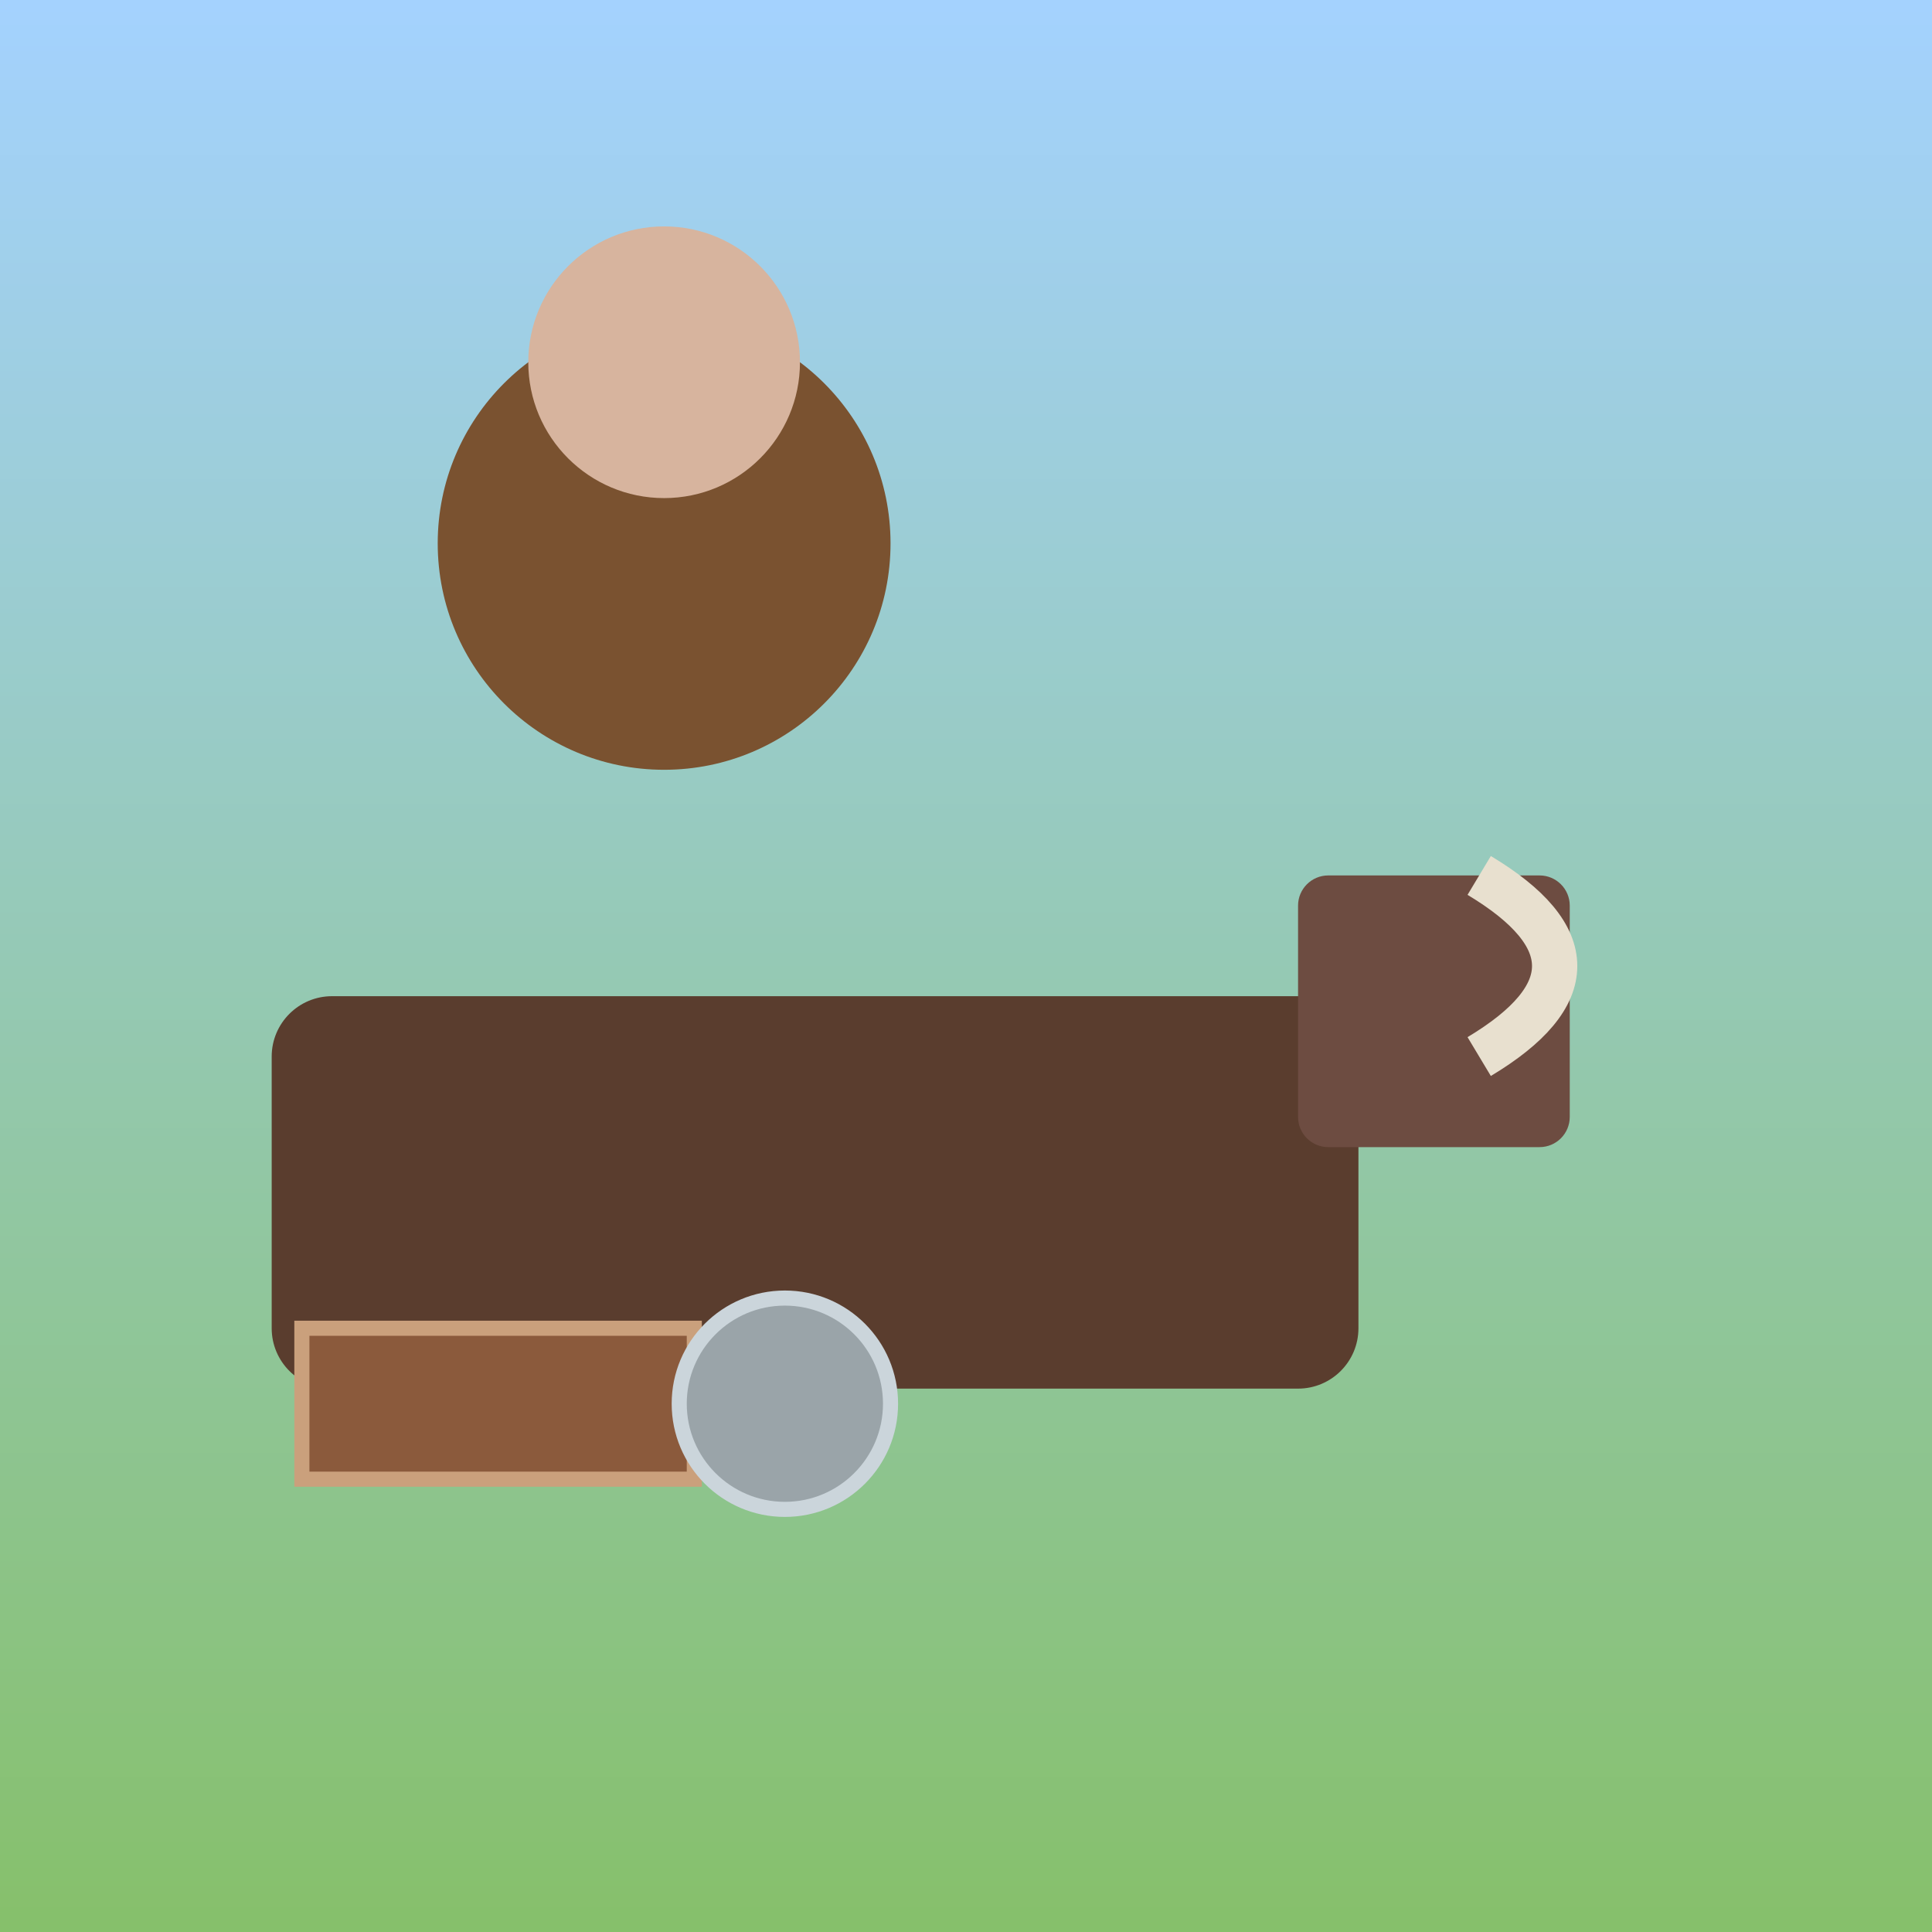
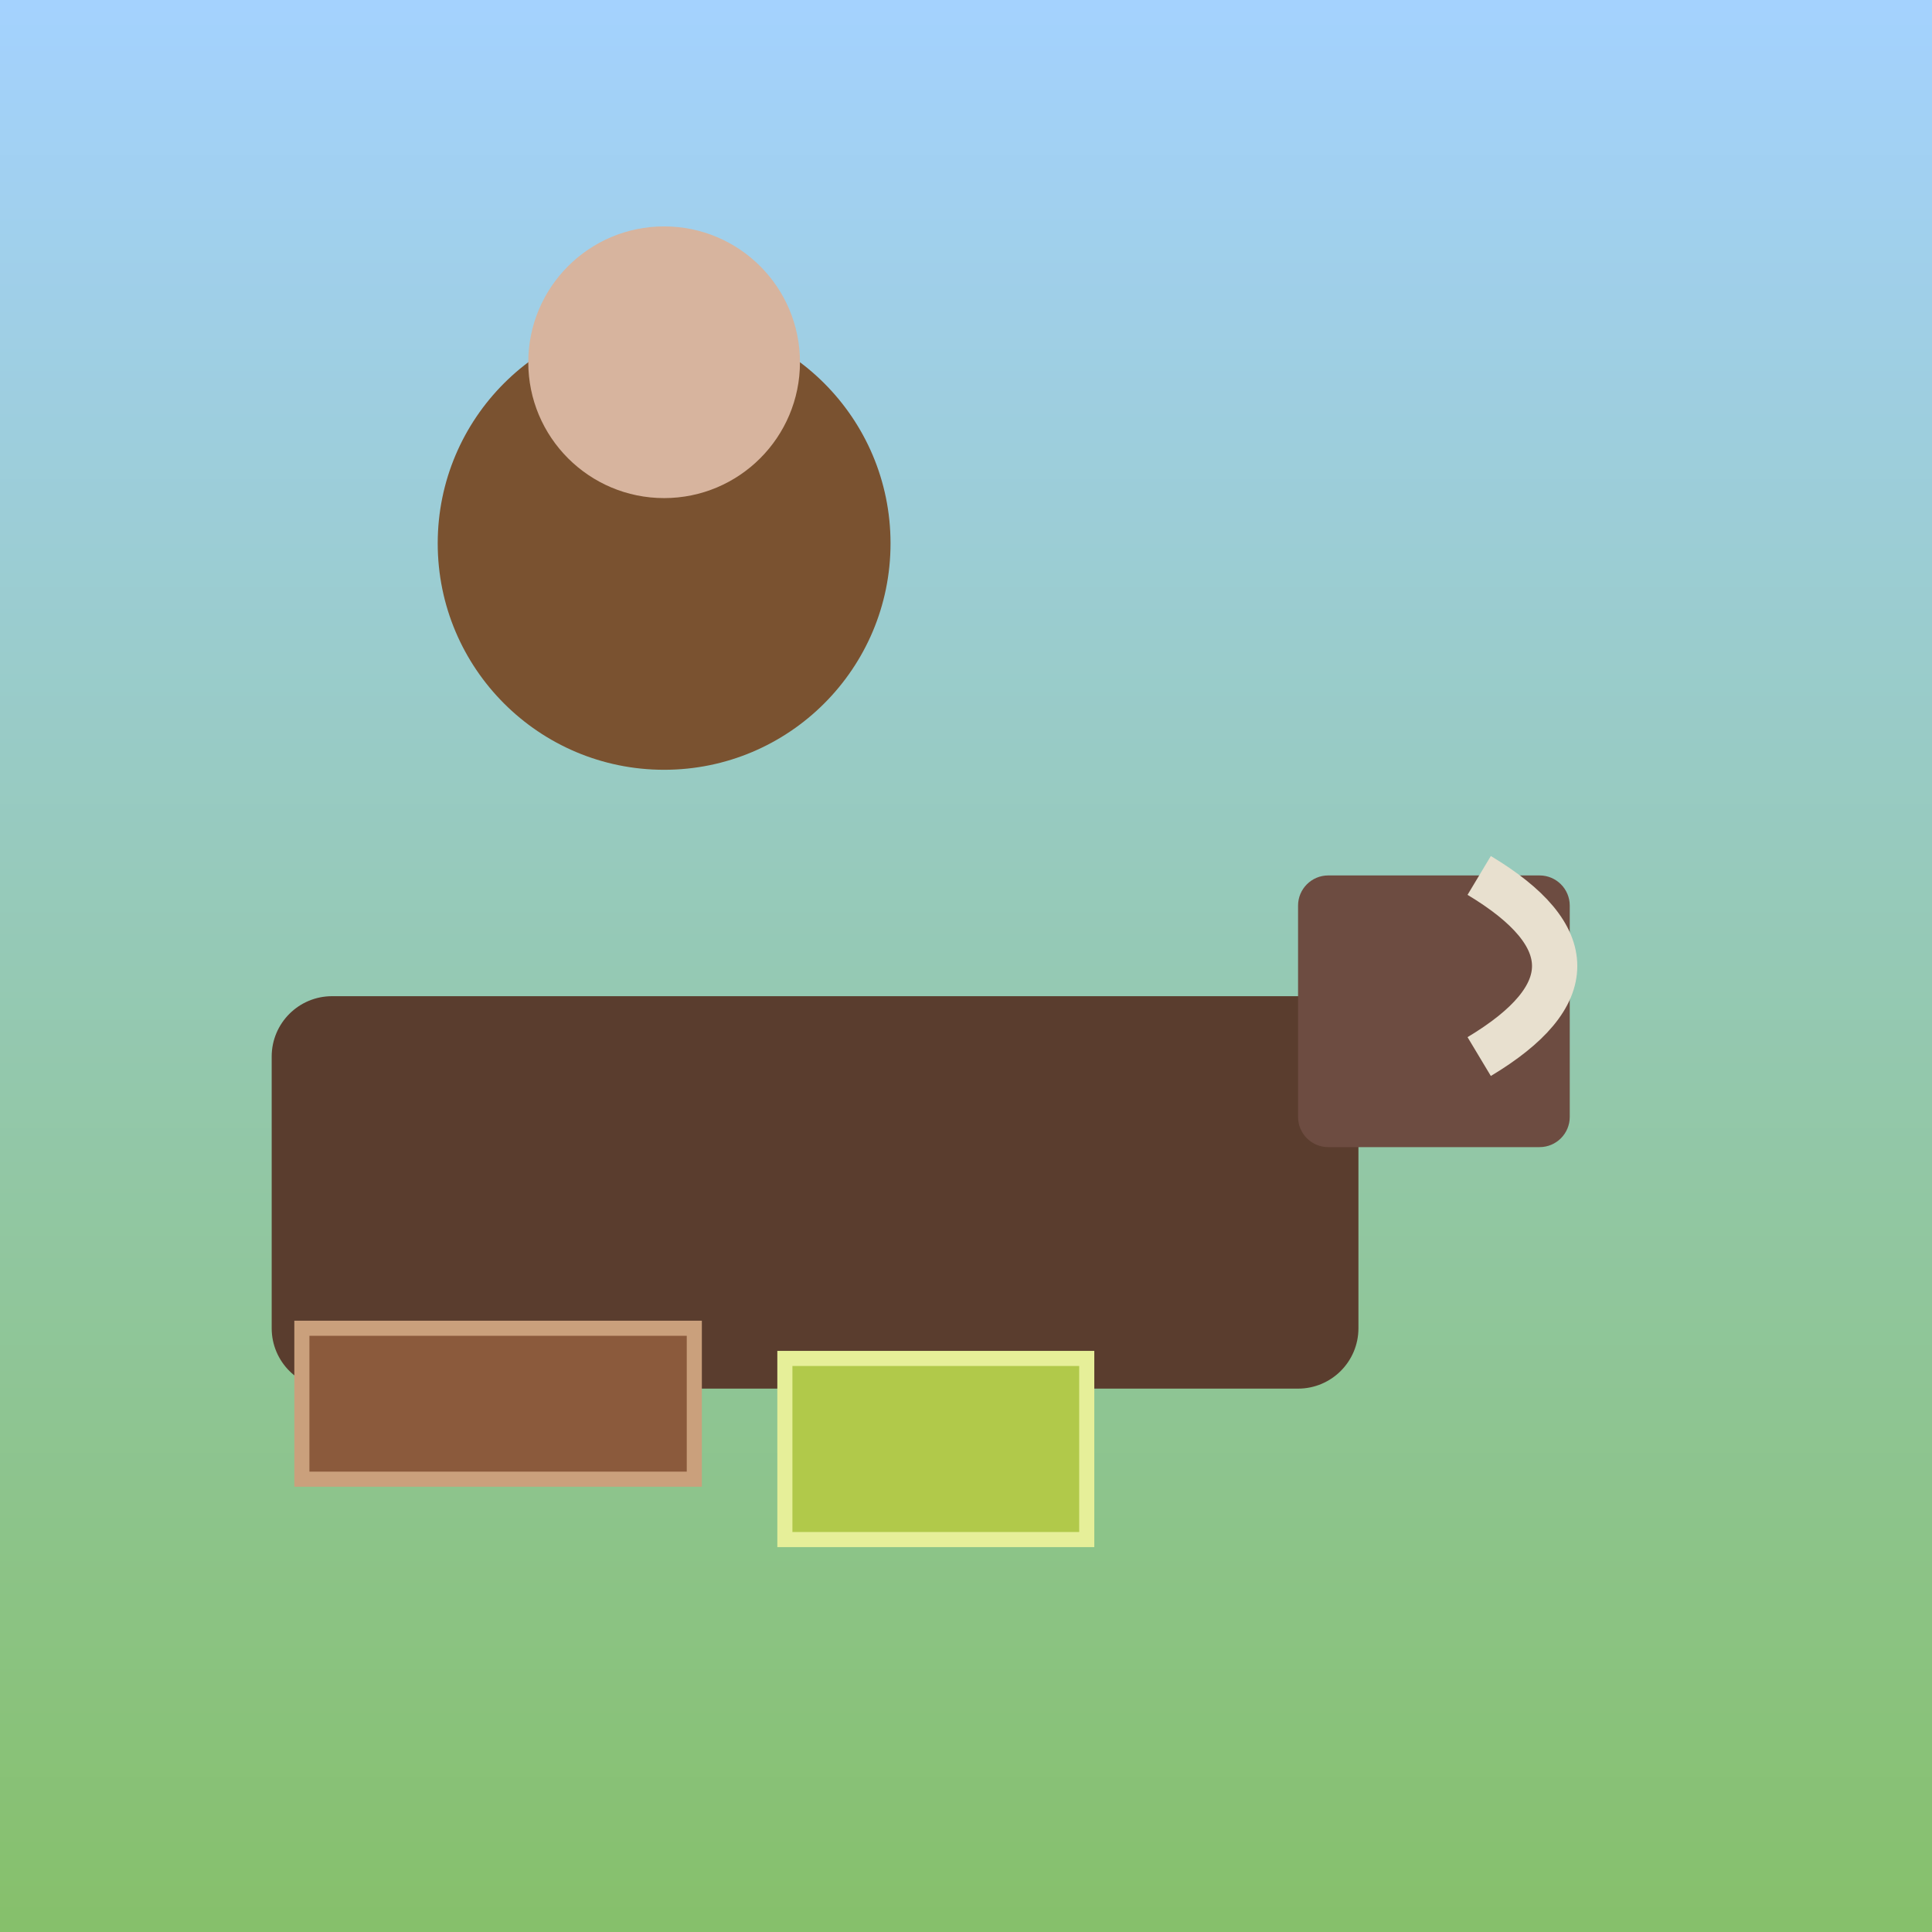
<svg xmlns="http://www.w3.org/2000/svg" width="128" height="128">
  <defs>
    <linearGradient id="g" x1="0" y1="0" x2="0" y2="1">
      <stop offset="0" stop-color="#a4d2ff" />
      <stop offset="1" stop-color="#86c06a" />
    </linearGradient>
  </defs>
  <rect width="128" height="128" fill="url(#g)" />
  <rect x="18" y="66" width="72" height="26" rx="4" ry="4" fill="#5a3d2e" />
  <rect x="86" y="58" width="18" height="18" rx="2" ry="2" fill="#6d4c41" />
  <path d="M98 58 q10 6 0 12" fill="none" stroke="#e8e0cf" stroke-width="3" />
  <rect x="20" y="88" width="26" height="10" fill="#8b5a3c" stroke="#caa07c" />
-   <circle cx="52" cy="93" r="7" fill="#9aa4a9" stroke="#cbd5db" />
+   <rect x="52" y="90" width="20" height="12" fill="#b1c94a" stroke="#e6ef99" />
  <circle cx="44" cy="36" r="15" fill="#7a5230" />
  <circle cx="44" cy="24" r="9" fill="#d7b49e" />
</svg>
